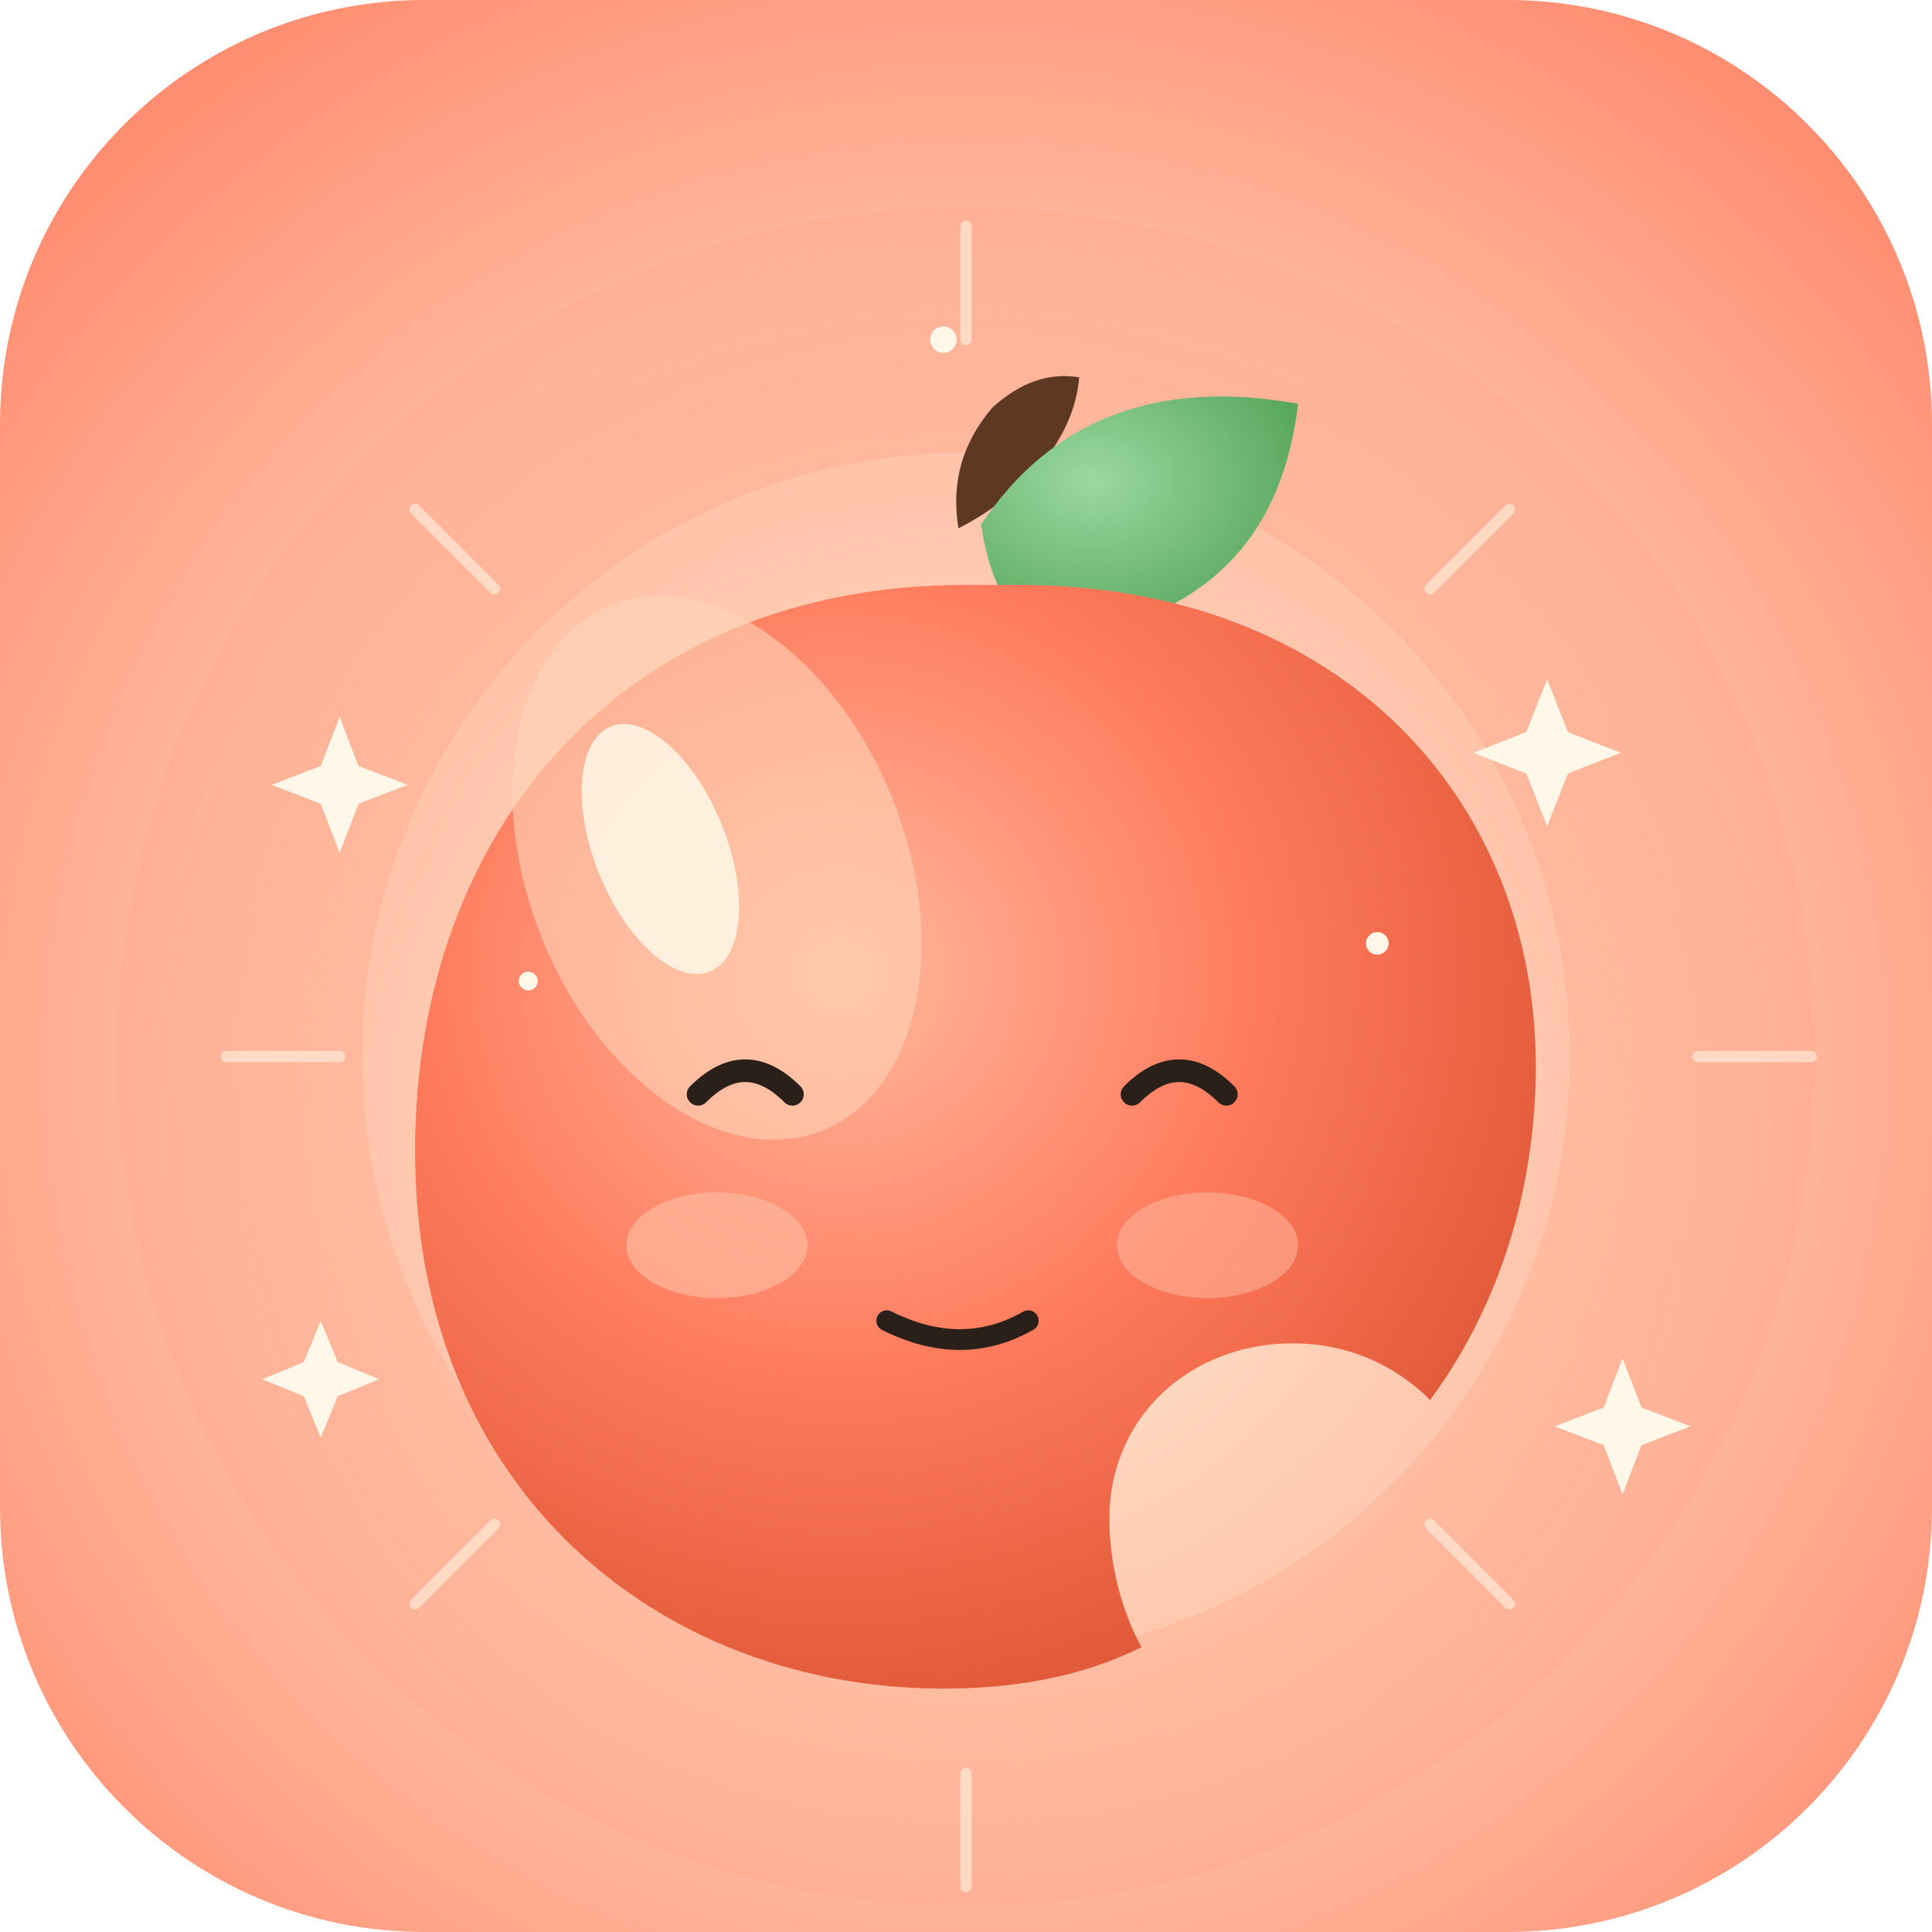
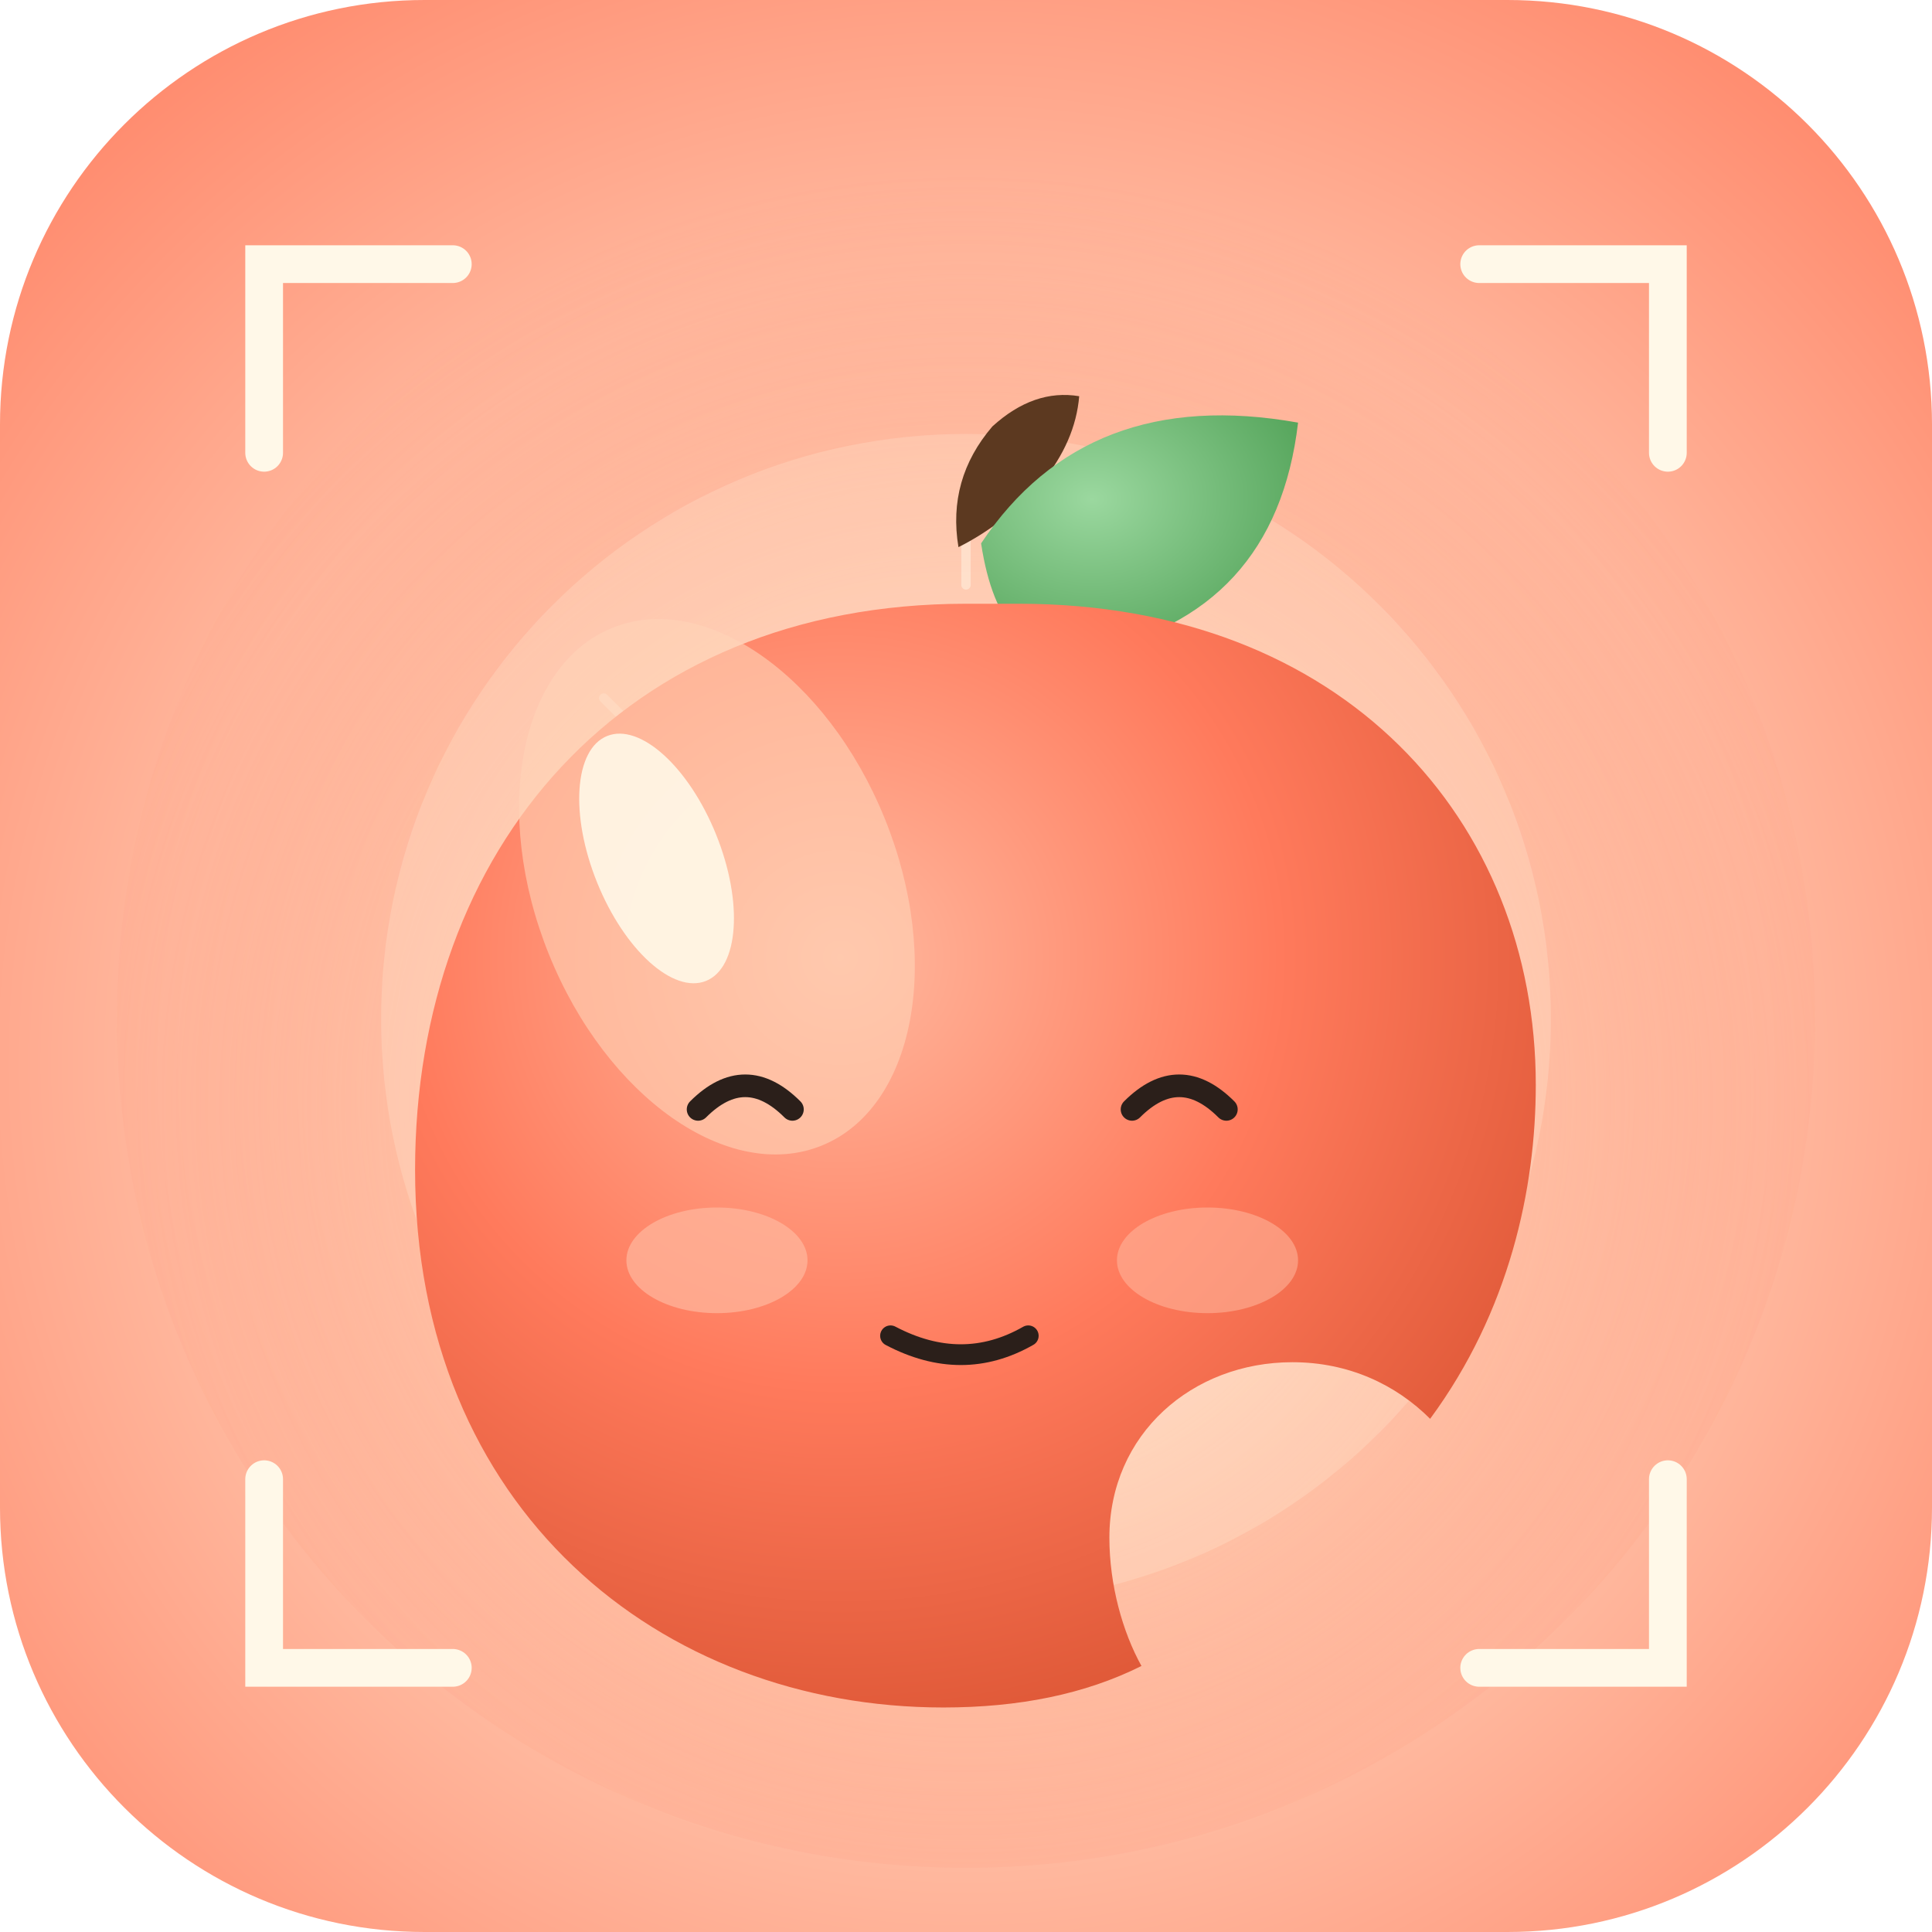
<svg xmlns="http://www.w3.org/2000/svg" viewBox="0 0 1024 1024" width="1024" height="1024">
  <defs>
-     <radialGradient id="bgGlow" cx="50%" cy="55%" r="75%">
+     <radialGradient id="bgB" cx="50%" cy="55%" r="75%">
      <stop offset="0%" stop-color="#FFD3B8" />
      <stop offset="55%" stop-color="#FFB89E" />
      <stop offset="100%" stop-color="#FF7A5C" />
    </radialGradient>
-     <radialGradient id="appleGlow" cx="50%" cy="55%" r="60%">
+     <radialGradient id="haloB" cx="50%" cy="55%" r="55%">
      <stop offset="0%" stop-color="#FFF8E8" stop-opacity="0.95" />
-       <stop offset="35%" stop-color="#FFD3B8" stop-opacity="0.55" />
+       <stop offset="40%" stop-color="#FFD3B8" stop-opacity="0.45" />
      <stop offset="100%" stop-color="#FF7A5C" stop-opacity="0" />
    </radialGradient>
-     <radialGradient id="appleBody" cx="38%" cy="35%" r="75%">
+     <radialGradient id="appleB" cx="38%" cy="32%" r="78%">
      <stop offset="0%" stop-color="#FFB89E" />
      <stop offset="50%" stop-color="#FF7A5C" />
      <stop offset="100%" stop-color="#D8512F" />
    </radialGradient>
-     <radialGradient id="leaf2" cx="35%" cy="35%" r="80%">
+     <radialGradient id="leafB" cx="35%" cy="35%" r="80%">
      <stop offset="0%" stop-color="#9BD89F" />
      <stop offset="100%" stop-color="#4FA055" />
    </radialGradient>
-     <clipPath id="iconClip2">
+     <clipPath id="clipB">
      <rect x="0" y="0" width="1024" height="1024" rx="225" ry="225" />
    </clipPath>
  </defs>
-   <g clip-path="url(#iconClip2)">
-     <rect width="1024" height="1024" fill="url(#bgGlow)" />
-     <circle cx="512" cy="560" r="450" fill="url(#appleGlow)" />
-     <circle cx="512" cy="560" r="320" fill="#FFF8E8" opacity="0.18" />
-     <g stroke="#FFF8E8" stroke-width="6" stroke-linecap="round" opacity="0.55">
-       <line x1="512" y1="120" x2="512" y2="180" />
-       <line x1="512" y1="940" x2="512" y2="1000" />
-       <line x1="120" y1="560" x2="180" y2="560" />
-       <line x1="900" y1="560" x2="960" y2="560" />
-       <line x1="220" y1="270" x2="262" y2="312" />
-       <line x1="800" y1="270" x2="758" y2="312" />
-       <line x1="220" y1="850" x2="262" y2="808" />
-       <line x1="800" y1="850" x2="758" y2="808" />
+   <g clip-path="url(#clipB)">
+     <rect width="1024" height="1024" fill="url(#bgB)" />
+     <circle cx="512" cy="540" r="450" fill="url(#haloB)" />
+     <circle cx="512" cy="540" r="310" fill="#FFF8E8" opacity="0.2" />
+     <g stroke="#FFF8E8" stroke-width="5" stroke-linecap="round" opacity="0.45">
+       <line x1="512" y1="260" x2="512" y2="310" />
+       <line x1="512" y1="770" x2="512" y2="820" />
+       <line x1="260" y1="540" x2="310" y2="540" />
+       <line x1="714" y1="540" x2="764" y2="540" />
+       <line x1="320" y1="370" x2="360" y2="410" />
+       <line x1="664" y1="670" x2="704" y2="710" />
+       <line x1="320" y1="710" x2="360" y2="670" />
+       <line x1="664" y1="410" x2="704" y2="370" />
    </g>
-     <path d="M508 280 q-6 -36 18 -64 q22 -20 46 -16 q-2 24 -20 46 q-20 22 -44 34 z" fill="#5C3920" />
-     <path d="M520 278 q56 -84 168 -64 q-12 102 -112 122 q-46 8 -56 -58 z" fill="url(#leaf2)" />
-     <path d="       M512 310       C 330 310, 220 440, 220 610       C 220 790, 350 895, 500 895       C 540 895, 575 888, 605 873       C 595 855, 588 830, 588 805       C 588 750, 632 712, 685 712       C 715 712, 740 724, 758 742       C 800 685, 814 620, 814 565       C 814 425, 712 310, 540 310       Z" fill="url(#appleBody)" />
-     <ellipse cx="380" cy="460" rx="100" ry="150" fill="#FFD3B8" opacity="0.6" transform="rotate(-22 380 460)" />
-     <ellipse cx="350" cy="450" rx="35" ry="70" fill="#FFF8E8" opacity="0.85" transform="rotate(-22 350 450)" />
-     <ellipse cx="380" cy="660" rx="48" ry="28" fill="#FFB89E" opacity="0.7" />
-     <ellipse cx="640" cy="660" rx="48" ry="28" fill="#FFB89E" opacity="0.55" />
-     <path d="M370 580 Q 395 555, 420 580" stroke="#2B1F1A" stroke-width="12" fill="none" stroke-linecap="round" />
-     <path d="M600 580 Q 625 555, 650 580" stroke="#2B1F1A" stroke-width="12" fill="none" stroke-linecap="round" />
-     <path d="M470 700 Q 510 720, 545 700" stroke="#2B1F1A" stroke-width="11" fill="none" stroke-linecap="round" />
-     <g fill="#FFF8E8">
-       <path d="M180 380 l10 26 l26 10 l-26 10 l-10 26 l-10 -26 l-26 -10 l26 -10 z" />
-       <path d="M820 360 l11 28 l28 11 l-28 11 l-11 28 l-11 -28 l-28 -11 l28 -11 z" />
-       <path d="M170 700 l9 22 l22 9 l-22 9 l-9 22 l-9 -22 l-22 -9 l22 -9 z" />
-       <path d="M860 720 l10 26 l26 10 l-26 10 l-10 26 l-10 -26 l-26 -10 l26 -10 z" />
-       <circle cx="500" cy="180" r="7" />
-       <circle cx="280" cy="520" r="5" />
-       <circle cx="730" cy="500" r="6" />
+     <path d="M508 290 q-6 -36 18 -64 q22 -20 46 -16 q-2 24 -20 46 q-20 22 -44 34 z" fill="#5C3920" />
+     <path d="M520 288 q56 -84 168 -64 q-12 102 -112 122 q-46 8 -56 -58 z" fill="url(#leafB)" />
+     <path d="M512 320 C 330 320, 220 450, 220 620 C 220 800, 350 905, 500 905 C 540 905, 575 898, 605 883 C 595 865, 588 840, 588 815 C 588 760, 632 722, 685 722 C 715 722, 740 734, 758 752 C 800 695, 814 630, 814 575 C 814 435, 712 320, 540 320 Z" fill="url(#appleB)" />
+     <ellipse cx="380" cy="470" rx="96" ry="148" fill="#FFD3B8" opacity="0.6" transform="rotate(-22 380 470)" />
+     <ellipse cx="348" cy="455" rx="34" ry="70" fill="#FFF8E8" opacity="0.9" transform="rotate(-22 348 455)" />
+     <ellipse cx="380" cy="668" rx="48" ry="28" fill="#FFB89E" opacity="0.7" />
+     <ellipse cx="640" cy="668" rx="48" ry="28" fill="#FFB89E" opacity="0.55" />
+     <path d="M370 588 Q 395 563, 420 588" stroke="#2B1F1A" stroke-width="12" fill="none" stroke-linecap="round" />
+     <path d="M600 588 Q 625 563, 650 588" stroke="#2B1F1A" stroke-width="12" fill="none" stroke-linecap="round" />
+     <path d="M472 708 Q 510 728, 545 708" stroke="#2B1F1A" stroke-width="11" fill="none" stroke-linecap="round" />
+     <g stroke="#FFF8E8" stroke-width="20" stroke-linecap="round" fill="none">
+       <path d="M140 240 L 140 140 L 240 140" />
+       <path d="M784 140 L 884 140 L 884 240" />
+       <path d="M140 784 L 140 884 L 240 884" />
+       <path d="M884 784 L 884 884 L 784 884" />
    </g>
  </g>
</svg>
